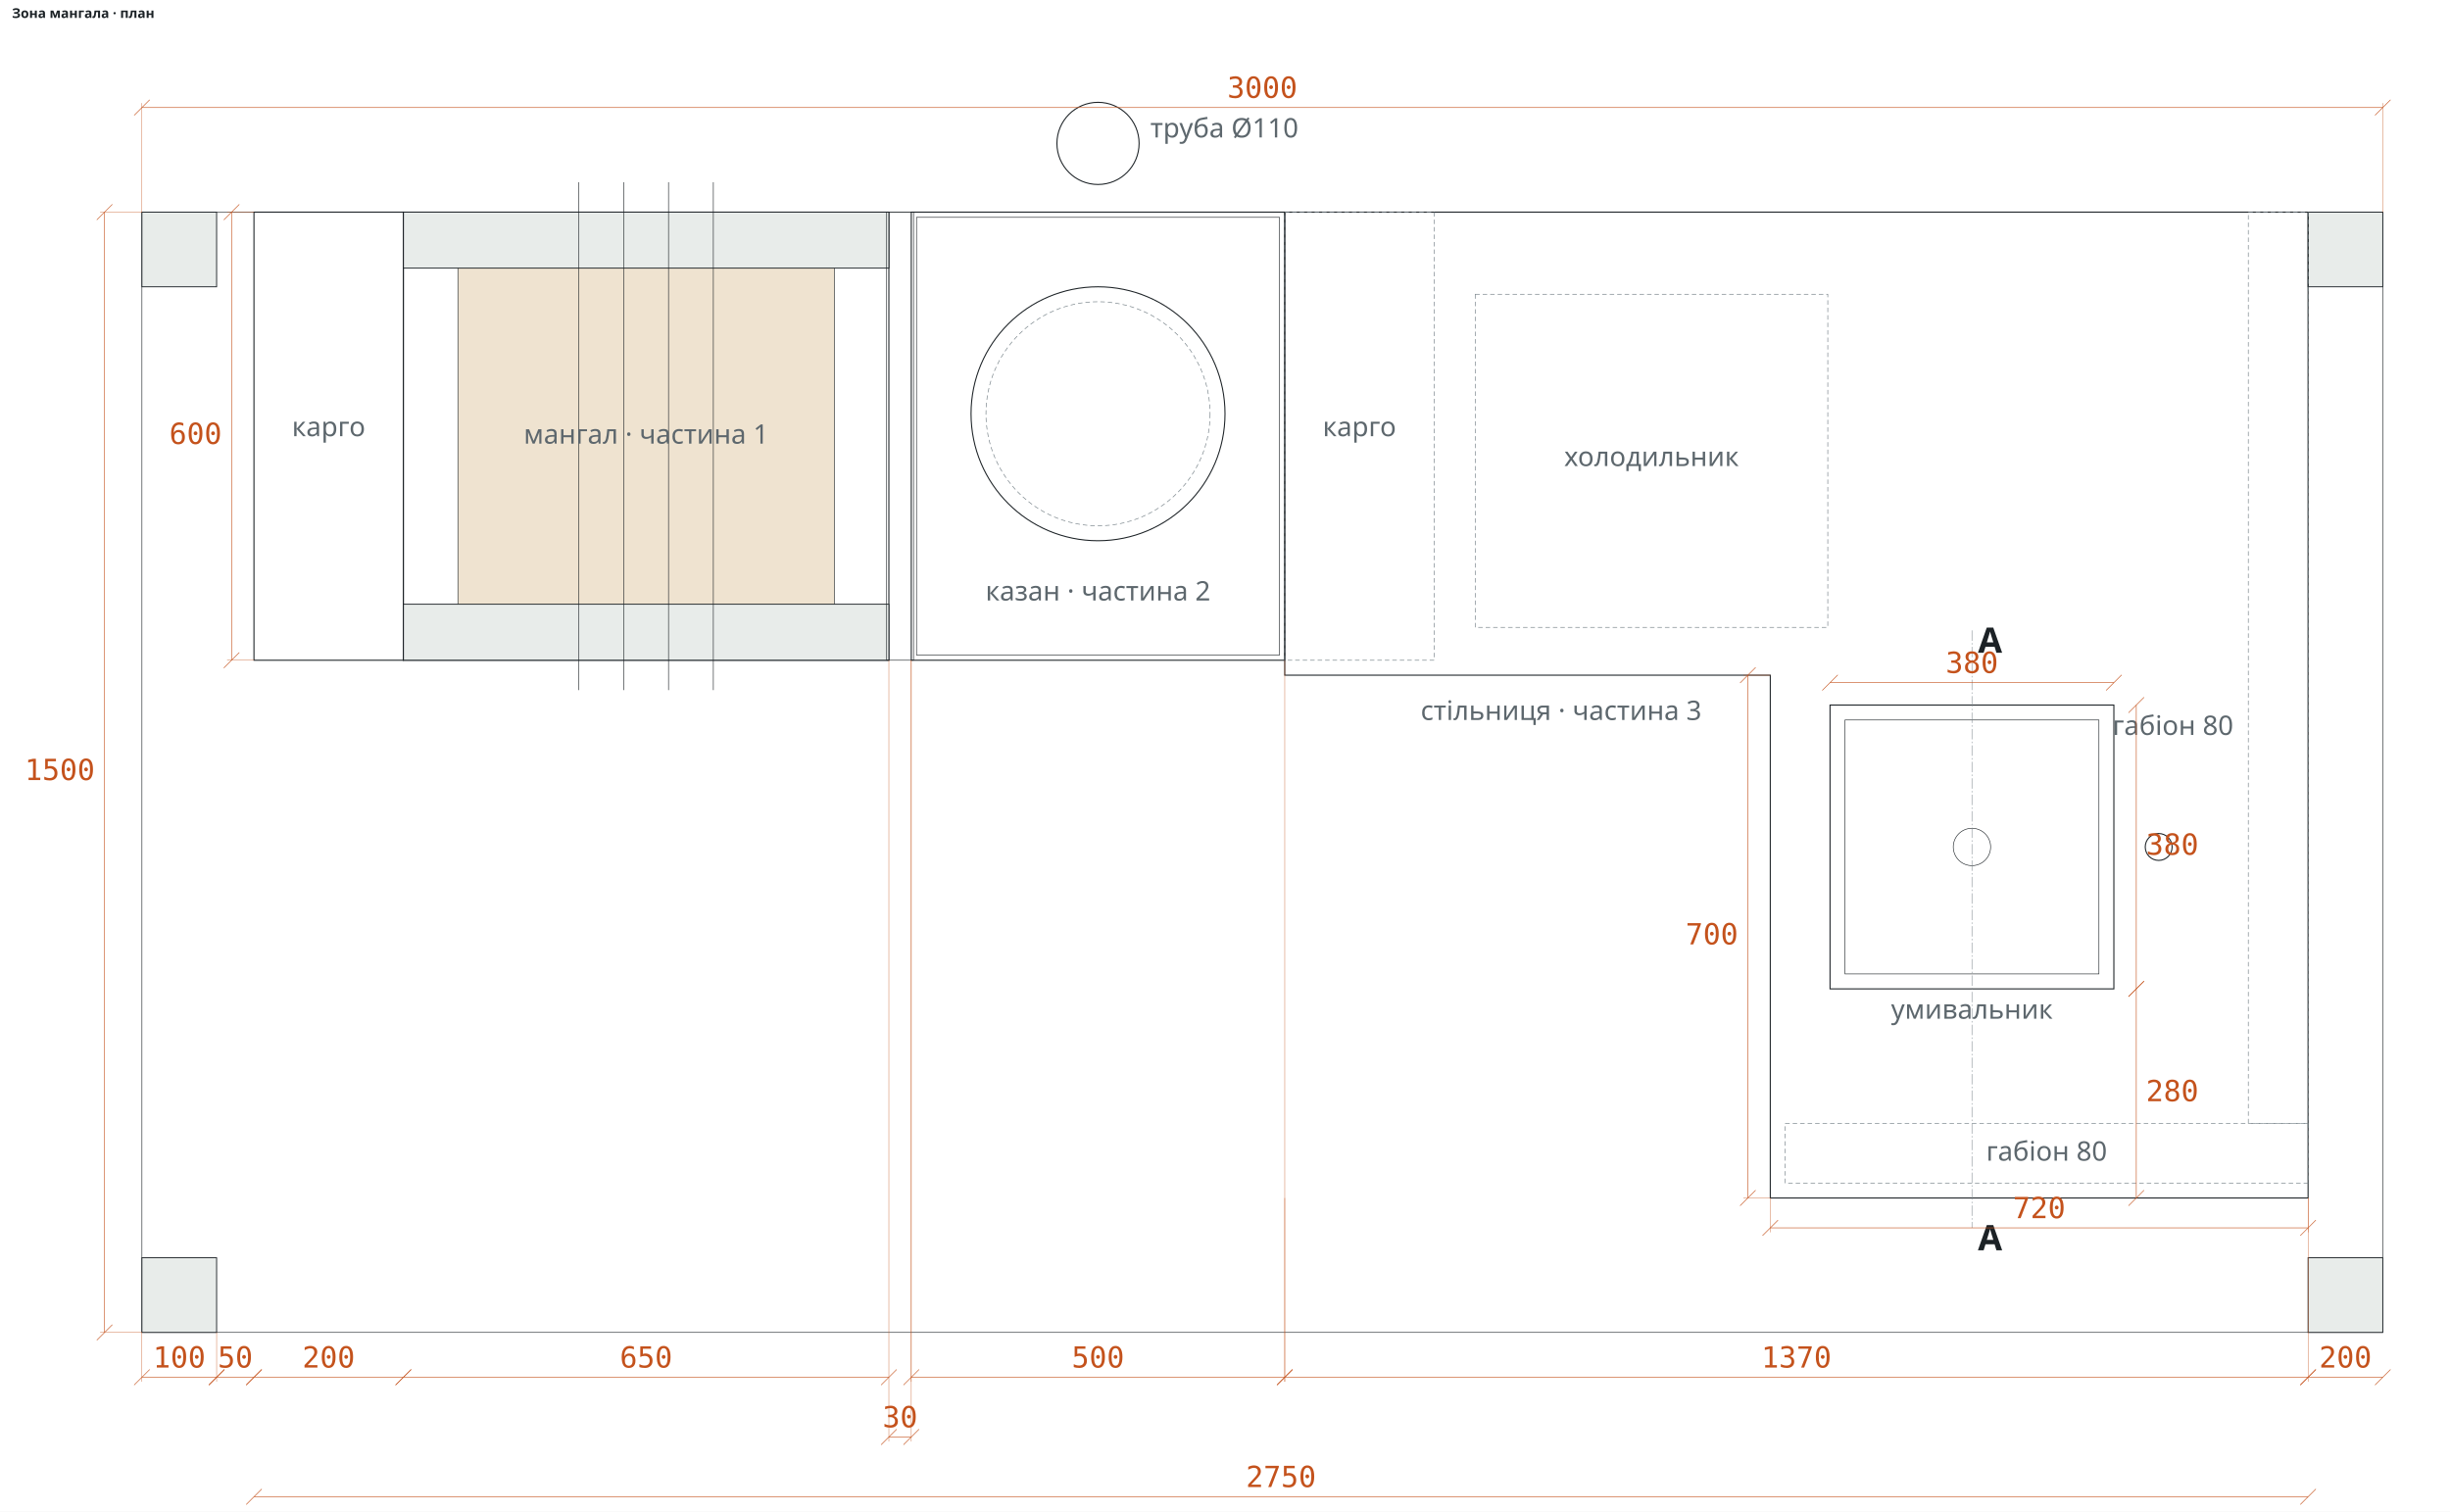
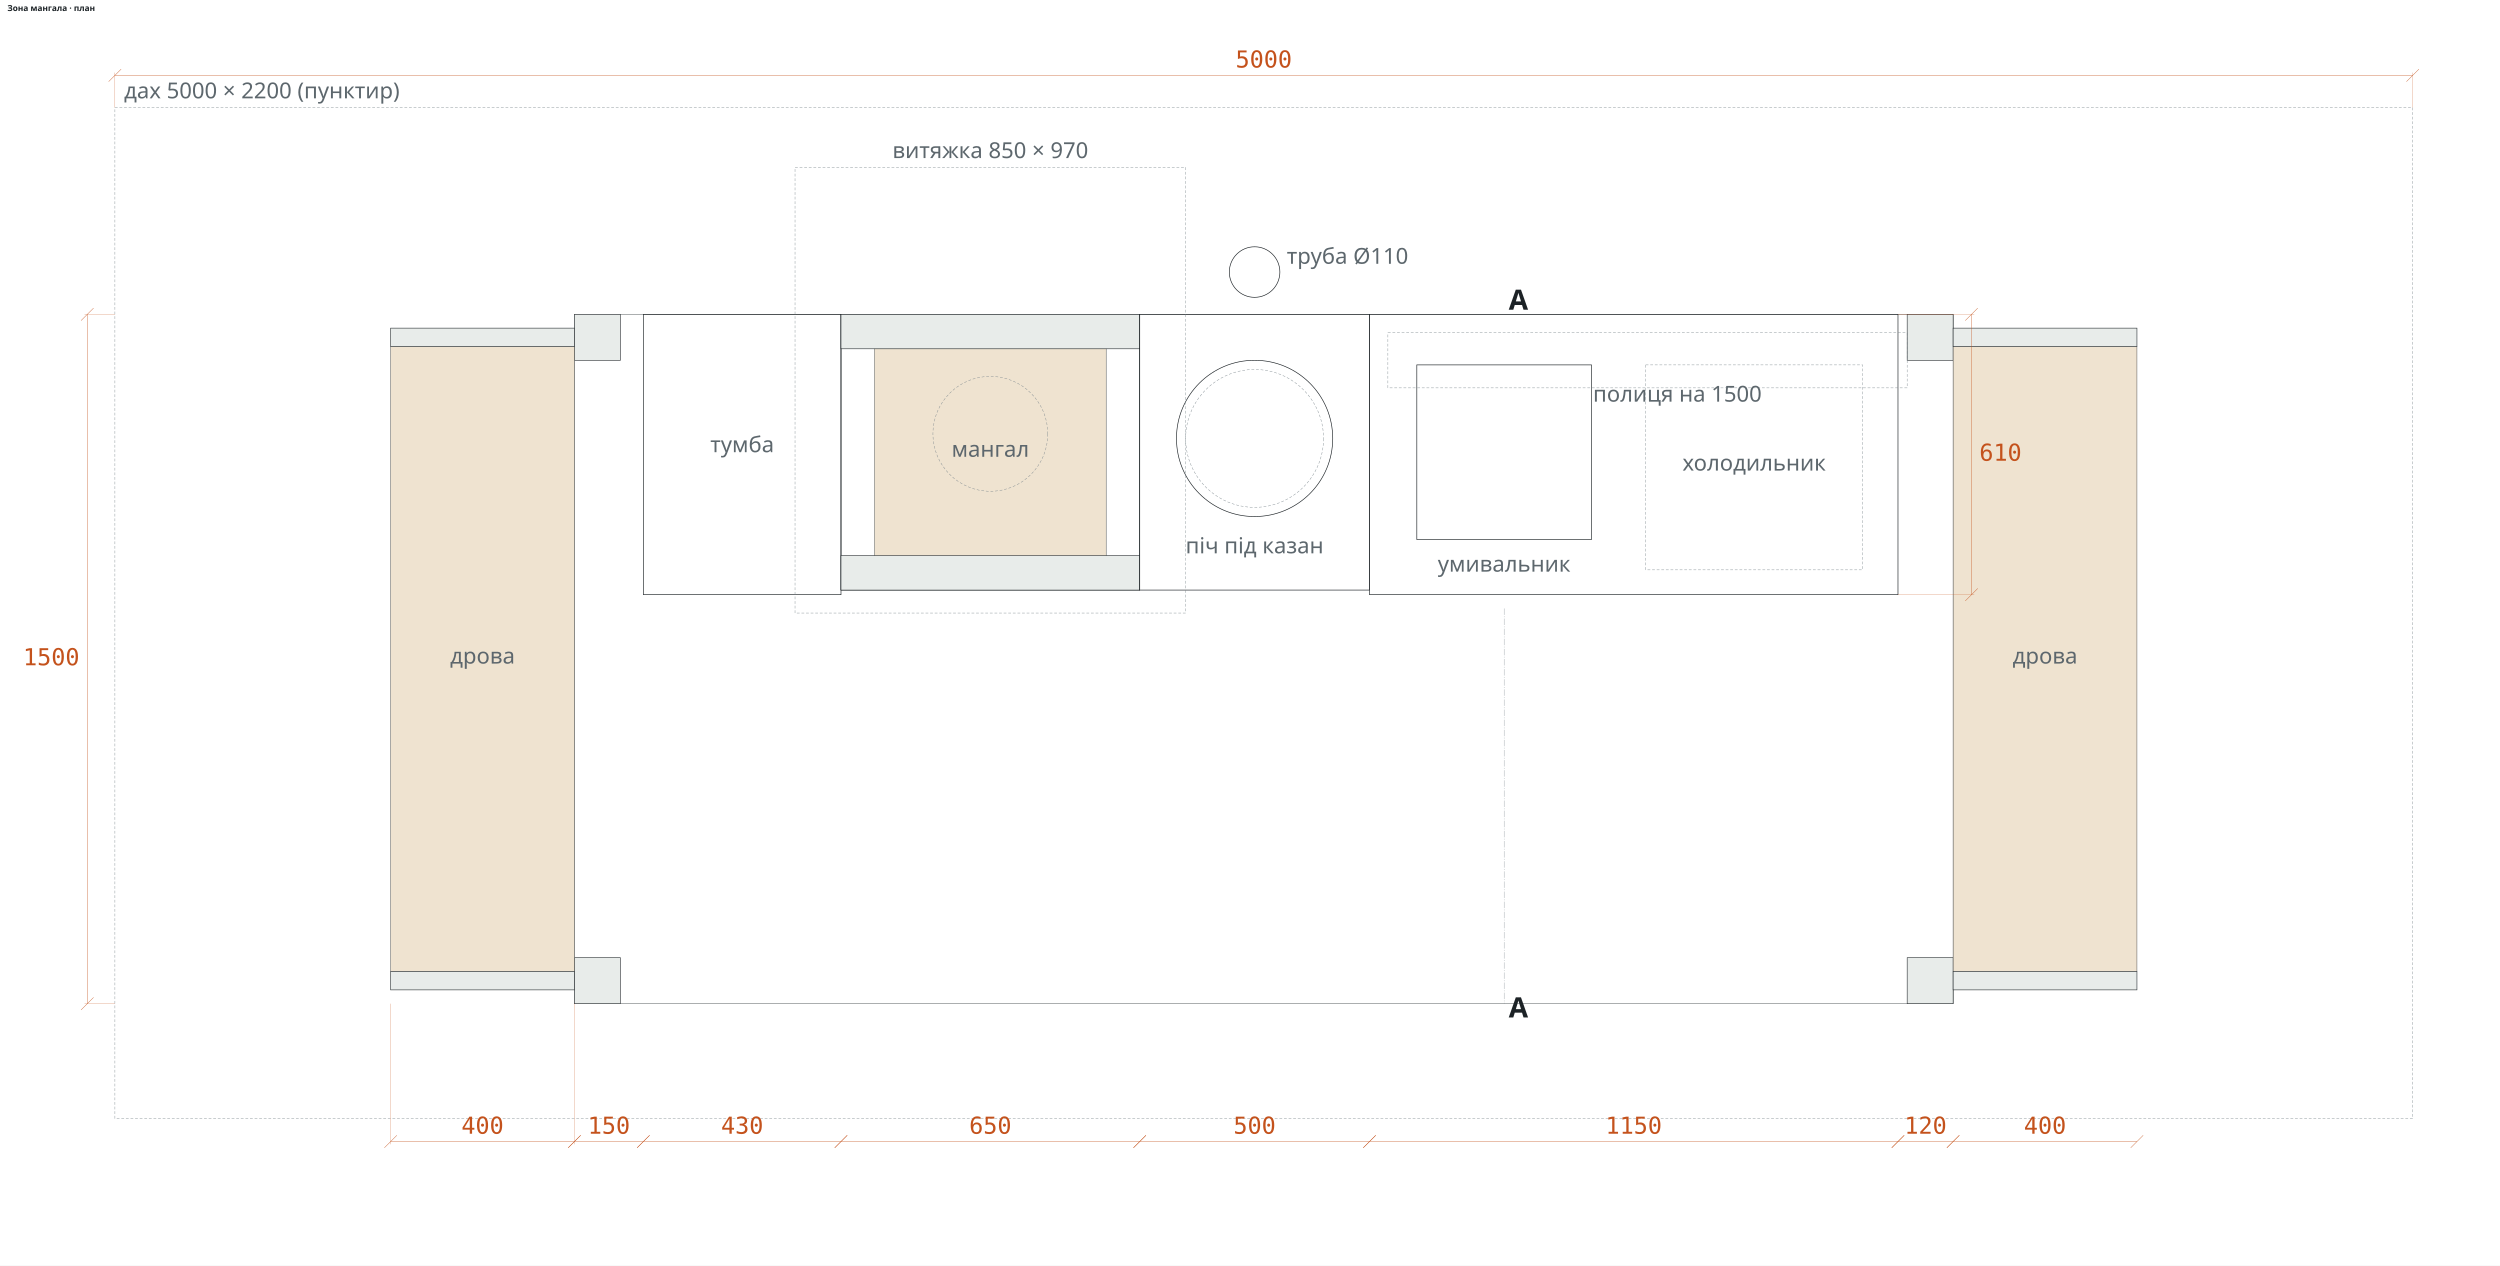
- <svg xmlns="http://www.w3.org/2000/svg" viewBox="0 0 3280 2024" width="3280" height="2024">
+ <svg xmlns="http://www.w3.org/2000/svg" viewBox="0 0 5440 2754" width="5440" height="2754">
  <style>.ol{fill:none;stroke:#1c2226;stroke-width:1.4}.thin{stroke-width:.8}.hid{fill:none;stroke:#7b868c;stroke-width:.9;stroke-dasharray:6 4}.cl{stroke:#7b868c;stroke-width:.7;stroke-dasharray:14 3 2 3}.brick{fill:#efe3d0;stroke:none}.stone{fill:#e3e1dc;stroke:#7b868c;stroke-width:.6}.fill{fill:#e8ecea;stroke:#1c2226;stroke-width:1.2}.dim{stroke:#c4521c;stroke-width:.8}.ext{stroke:#c4521c;stroke-width:.5}.lead{stroke:#5d676d;stroke-width:.7}.dt{fill:#c4521c;font:500 15px "IBM Plex Mono",Consolas,monospace}.note{fill:#5d676d;font:14px "IBM Plex Sans",Segoe UI,sans-serif}.lt{fill:#1c2226;font:13px "IBM Plex Sans",Segoe UI,sans-serif}.bub{fill:#fff;stroke:#1c2226;stroke-width:1}.bt{fill:#1c2226;font:600 13px "IBM Plex Mono",Consolas,monospace}.ttl{fill:#1c2226;font:600 18px "IBM Plex Sans",Segoe UI,sans-serif}</style>
  <rect width="100%" height="100%" fill="#ffffff" />
  <text class="ttl" x="16" y="24">Зона мангала · план</text>
  <g transform="translate(0 34)">
-     <rect class="ol thin" x="190.0" y="250.0" width="3000.0" height="1500.0" />
-     <rect class="fill" x="190.0" y="250.0" width="100.0" height="100.0" />
-     <rect class="fill" x="3090.0" y="250.0" width="100.0" height="100.0" />
-     <rect class="fill" x="190.0" y="1650.0" width="100.0" height="100.0" />
-     <rect class="fill" x="3090.0" y="1650.0" width="100.0" height="100.0" />
-     <rect class="ol" x="540.0" y="250.0" width="650.0" height="600.0" />
-     <rect class="brick" x="613.0" y="323.0" width="504.0" height="454.0" />
-     <rect class="ol thin" x="613.0" y="323.0" width="504.0" height="454.0" />
-     <rect class="fill" x="540.0" y="250.0" width="650.0" height="75.0" />
-     <rect class="fill" x="540.0" y="775.0" width="650.0" height="75.0" />
-     <line class="ol thin" x1="775.0" y1="210.0" x2="775.0" y2="890.0" />
-     <line class="ol thin" x1="835.0" y1="210.0" x2="835.0" y2="890.0" />
-     <line class="ol thin" x1="895.0" y1="210.0" x2="895.0" y2="890.0" />
-     <line class="ol thin" x1="955.0" y1="210.0" x2="955.0" y2="890.0" />
-     <text class="note" x="865.0" y="560.0" text-anchor="middle" style="font-size:36px">мангал · частина 1</text>
-     <rect class="ol" x="340.0" y="250.0" width="200.0" height="600.0" />
-     <text class="note" x="440.0" y="550.0" text-anchor="middle" style="font-size:36px">карго</text>
-     <rect class="ol thin" x="1187.0" y="250.0" width="36.0" height="600.0" />
-     <rect class="ol" x="1220.0" y="250.0" width="500.0" height="600.0" />
-     <rect class="ol thin" x="1227.0" y="257.0" width="486.0" height="586.0" />
-     <circle class="ol" cx="1470.0" cy="520.0" r="170" />
-     <circle class="hid" cx="1470.0" cy="520.0" r="150" />
-     <circle class="ol" cx="1470.0" cy="158.0" r="55" />
-     <text class="note" x="1540.0" y="150.0" text-anchor="start" style="font-size:36px">труба Ø110</text>
-     <text class="note" x="1470.0" y="770.0" text-anchor="middle" style="font-size:36px">казан · частина 2</text>
-     <polygon class="ol" points="1720.0,250.0 3090.0,250.0 3090.0,1570.0 2370.0,1570.0 2370.0,870.0 1720.0,870.0" />
-     <rect class="hid" x="1720.0" y="250.0" width="200.0" height="600.0" />
-     <text class="note" x="1820.0" y="550.0" text-anchor="middle" style="font-size:36px">карго</text>
-     <rect class="hid" x="2390.0" y="1470.0" width="700.0" height="80.0" />
-     <text class="note" x="2740.0" y="1520.0" text-anchor="middle" style="font-size:36px">габіон 80</text>
-     <rect class="hid" x="3010.0" y="250.0" width="80.0" height="1220.0" />
-     <text class="note" x="2990.0" y="950.0" text-anchor="end" style="font-size:36px">габіон 80</text>
-     <rect class="hid" x="1975.0" y="360.0" width="472.0" height="446.0" />
-     <text class="note" x="2211.0" y="590.0" text-anchor="middle" style="font-size:36px">холодильник</text>
-     <rect class="ol" x="2450.0" y="910.0" width="380.0" height="380.0" />
-     <rect class="ol thin" x="2470.0" y="930.0" width="340.0" height="340.0" />
-     <circle class="ol thin" cx="2640.0" cy="1100.0" r="25" />
-     <circle class="ol" cx="2890.0" cy="1100.0" r="18" />
-     <text class="note" x="2640.0" y="1330.0" text-anchor="middle" style="font-size:36px">умивальник</text>
-     <text class="note" x="2090.0" y="930.0" text-anchor="middle" style="font-size:36px">стільниця · частина 3</text>
-     <line class="cl" x1="2640.0" y1="810.0" x2="2640.0" y2="1610.0" />
-     <text class="ttl" x="2648.0" y="1640.0" text-anchor="start" style="font-size:47px">А</text>
-     <text class="ttl" x="2648.0" y="840.0" text-anchor="start" style="font-size:47px">А</text>
-     <line class="ext" x1="190.0" y1="250.0" x2="190.0" y2="104.0" />
-     <line class="ext" x1="3190.0" y1="250.0" x2="3190.0" y2="104.0" />
-     <line class="dim" x1="190.0" y1="110.0" x2="3190.0" y2="110.0" />
-     <line class="dim" x1="179.6" y1="120.4" x2="200.4" y2="99.6" />
-     <line class="dim" x1="3179.6" y1="120.4" x2="3200.4" y2="99.6" />
-     <text class="dt" x="1690.0" y="97.0" text-anchor="middle" style="font-size:39px">3000</text>
-     <line class="ext" x1="190.0" y1="1750.0" x2="190.0" y2="1816.0" />
-     <line class="ext" x1="290.0" y1="1750.0" x2="290.0" y2="1816.0" />
-     <line class="dim" x1="190.0" y1="1810.0" x2="290.0" y2="1810.0" />
-     <line class="dim" x1="179.6" y1="1820.4" x2="200.4" y2="1799.6" />
-     <line class="dim" x1="279.6" y1="1820.4" x2="300.4" y2="1799.6" />
-     <text class="dt" x="240.0" y="1797.0" text-anchor="middle" style="font-size:39px">100</text>
-     <line class="dim" x1="290.0" y1="1810.0" x2="340.0" y2="1810.0" />
-     <line class="dim" x1="279.6" y1="1820.4" x2="300.4" y2="1799.6" />
-     <line class="dim" x1="329.6" y1="1820.4" x2="350.4" y2="1799.6" />
-     <text class="dt" x="315.0" y="1797.0" text-anchor="middle" style="font-size:39px">50</text>
-     <line class="dim" x1="340.0" y1="1810.0" x2="540.0" y2="1810.0" />
-     <line class="dim" x1="329.6" y1="1820.4" x2="350.4" y2="1799.6" />
-     <line class="dim" x1="529.6" y1="1820.4" x2="550.4" y2="1799.6" />
-     <text class="dt" x="440.0" y="1797.0" text-anchor="middle" style="font-size:39px">200</text>
-     <line class="dim" x1="540.0" y1="1810.0" x2="1190.0" y2="1810.0" />
-     <line class="dim" x1="529.6" y1="1820.4" x2="550.4" y2="1799.6" />
-     <line class="dim" x1="1179.6" y1="1820.4" x2="1200.4" y2="1799.6" />
-     <text class="dt" x="865.0" y="1797.0" text-anchor="middle" style="font-size:39px">650</text>
-     <line class="ext" x1="1190.0" y1="850.0" x2="1190.0" y2="1896.0" />
-     <line class="ext" x1="1220.0" y1="850.0" x2="1220.0" y2="1896.0" />
-     <line class="dim" x1="1190.0" y1="1890.0" x2="1220.0" y2="1890.0" />
-     <line class="dim" x1="1179.6" y1="1900.4" x2="1200.4" y2="1879.6" />
-     <line class="dim" x1="1209.6" y1="1900.4" x2="1230.4" y2="1879.6" />
-     <text class="dt" x="1205.0" y="1877.0" text-anchor="middle" style="font-size:39px">30</text>
-     <line class="ext" x1="1220.0" y1="850.0" x2="1220.0" y2="1816.0" />
-     <line class="ext" x1="1720.0" y1="850.0" x2="1720.0" y2="1816.0" />
-     <line class="dim" x1="1220.0" y1="1810.0" x2="1720.0" y2="1810.0" />
-     <line class="dim" x1="1209.6" y1="1820.4" x2="1230.4" y2="1799.6" />
-     <line class="dim" x1="1709.6" y1="1820.4" x2="1730.4" y2="1799.6" />
-     <text class="dt" x="1470.0" y="1797.0" text-anchor="middle" style="font-size:39px">500</text>
-     <line class="ext" x1="1720.0" y1="1570.0" x2="1720.0" y2="1816.0" />
-     <line class="ext" x1="3090.0" y1="1570.0" x2="3090.0" y2="1816.0" />
-     <line class="dim" x1="1720.0" y1="1810.0" x2="3090.0" y2="1810.0" />
-     <line class="dim" x1="1709.6" y1="1820.4" x2="1730.4" y2="1799.6" />
-     <line class="dim" x1="3079.6" y1="1820.4" x2="3100.4" y2="1799.6" />
-     <text class="dt" x="2405.0" y="1797.0" text-anchor="middle" style="font-size:39px">1370</text>
-     <line class="dim" x1="3090.0" y1="1810.0" x2="3190.0" y2="1810.0" />
-     <line class="dim" x1="3079.6" y1="1820.4" x2="3100.4" y2="1799.6" />
-     <line class="dim" x1="3179.6" y1="1820.4" x2="3200.4" y2="1799.6" />
-     <text class="dt" x="3140.0" y="1797.0" text-anchor="middle" style="font-size:39px">200</text>
-     <line class="dim" x1="340.0" y1="1970.0" x2="3090.0" y2="1970.0" />
-     <line class="dim" x1="329.6" y1="1980.4" x2="350.4" y2="1959.6" />
-     <line class="dim" x1="3079.6" y1="1980.4" x2="3100.4" y2="1959.6" />
-     <text class="dt" x="1715.0" y="1957.0" text-anchor="middle" style="font-size:39px">2750</text>
-     <line class="ext" x1="190.0" y1="250.0" x2="134.0" y2="250.0" />
-     <line class="ext" x1="190.0" y1="1750.0" x2="134.0" y2="1750.0" />
-     <line class="dim" x1="140.0" y1="250.0" x2="140.0" y2="1750.0" />
-     <line class="dim" x1="129.6" y1="260.4" x2="150.4" y2="239.6" />
-     <line class="dim" x1="129.6" y1="1760.4" x2="150.4" y2="1739.6" />
-     <text class="dt" x="127.0" y="1010.4" text-anchor="end" style="font-size:39px">1500</text>
-     <line class="ext" x1="340.0" y1="250.0" x2="304.0" y2="250.0" />
-     <line class="ext" x1="340.0" y1="850.0" x2="304.0" y2="850.0" />
-     <line class="dim" x1="310.0" y1="250.0" x2="310.0" y2="850.0" />
-     <line class="dim" x1="299.6" y1="260.4" x2="320.4" y2="239.6" />
-     <line class="dim" x1="299.6" y1="860.4" x2="320.4" y2="839.6" />
-     <text class="dt" x="297.0" y="560.4" text-anchor="end" style="font-size:39px">600</text>
-     <line class="ext" x1="2370.0" y1="870.0" x2="2334.0" y2="870.0" />
-     <line class="ext" x1="2370.0" y1="1570.0" x2="2334.0" y2="1570.0" />
-     <line class="dim" x1="2340.0" y1="870.0" x2="2340.0" y2="1570.0" />
-     <line class="dim" x1="2329.6" y1="880.4" x2="2350.4" y2="859.6" />
-     <line class="dim" x1="2329.6" y1="1580.4" x2="2350.4" y2="1559.6" />
-     <text class="dt" x="2327.0" y="1230.4" text-anchor="end" style="font-size:39px">700</text>
-     <line class="ext" x1="2370.0" y1="1570.0" x2="2370.0" y2="1616.0" />
-     <line class="ext" x1="3090.0" y1="1570.0" x2="3090.0" y2="1616.0" />
-     <line class="dim" x1="2370.0" y1="1610.0" x2="3090.0" y2="1610.0" />
-     <line class="dim" x1="2359.6" y1="1620.4" x2="2380.4" y2="1599.6" />
-     <line class="dim" x1="3079.6" y1="1620.4" x2="3100.4" y2="1599.6" />
-     <text class="dt" x="2730.0" y="1597.0" text-anchor="middle" style="font-size:39px">720</text>
-     <line class="dim" x1="2450.0" y1="880.0" x2="2830.0" y2="880.0" />
-     <line class="dim" x1="2439.6" y1="890.4" x2="2460.4" y2="869.6" />
-     <line class="dim" x1="2819.6" y1="890.4" x2="2840.4" y2="869.6" />
-     <text class="dt" x="2640.0" y="867.0" text-anchor="middle" style="font-size:39px">380</text>
-     <line class="dim" x1="2860.0" y1="910.0" x2="2860.0" y2="1290.0" />
-     <line class="dim" x1="2849.6" y1="920.4" x2="2870.4" y2="899.6" />
-     <line class="dim" x1="2849.6" y1="1300.4" x2="2870.4" y2="1279.6" />
-     <text class="dt" x="2873.0" y="1110.4" text-anchor="start" style="font-size:39px">380</text>
-     <line class="dim" x1="2860.0" y1="1290.0" x2="2860.0" y2="1570.0" />
-     <line class="dim" x1="2849.6" y1="1300.4" x2="2870.4" y2="1279.6" />
-     <line class="dim" x1="2849.6" y1="1580.4" x2="2870.4" y2="1559.6" />
-     <text class="dt" x="2873.0" y="1440.4" text-anchor="start" style="font-size:39px">280</text>
+     <rect class="hid" x="250.0" y="200.0" width="5000.0" height="2200.0" />
+     <text class="note" x="270.0" y="180.0" text-anchor="start" style="font-size:48px">дах 5000 × 2200 (пунктир)</text>
+     <rect class="ol thin" x="1250.0" y="650.0" width="3000.0" height="1500.0" />
+     <rect class="fill" x="1250.0" y="650.0" width="100.0" height="100.0" />
+     <rect class="fill" x="4150.0" y="650.0" width="100.0" height="100.0" />
+     <rect class="fill" x="1250.0" y="2050.0" width="100.0" height="100.0" />
+     <rect class="fill" x="4150.0" y="2050.0" width="100.0" height="100.0" />
+     <rect class="brick" x="850.0" y="720.0" width="400.0" height="1360.0" />
+     <rect class="ol thin" x="850.0" y="720.0" width="400.0" height="1360.0" />
+     <rect class="fill" x="850.0" y="680.0" width="400.0" height="40.0" />
+     <rect class="fill" x="850.0" y="2080.0" width="400.0" height="40.0" />
+     <text class="note" x="1050.0" y="1410.0" text-anchor="middle" style="font-size:48px">дрова</text>
+     <rect class="brick" x="4250.0" y="720.0" width="400.0" height="1360.0" />
+     <rect class="ol thin" x="4250.0" y="720.0" width="400.0" height="1360.0" />
+     <rect class="fill" x="4250.0" y="680.0" width="400.0" height="40.0" />
+     <rect class="fill" x="4250.0" y="2080.0" width="400.0" height="40.0" />
+     <text class="note" x="4450.0" y="1410.0" text-anchor="middle" style="font-size:48px">дрова</text>
+     <rect class="ol" x="1400.0" y="650.0" width="430.0" height="610.0" />
+     <text class="note" x="1615.0" y="950.0" text-anchor="middle" style="font-size:48px">тумба</text>
+     <rect class="ol" x="1830.0" y="650.0" width="650.0" height="600.0" />
+     <rect class="brick" x="1903.0" y="723.0" width="504.0" height="454.0" />
+     <rect class="ol thin" x="1903.0" y="723.0" width="504.0" height="454.0" />
+     <rect class="fill" x="1830.0" y="650.0" width="650.0" height="75.0" />
+     <rect class="fill" x="1830.0" y="1175.0" width="650.0" height="75.0" />
+     <text class="note" x="2155.0" y="960.0" text-anchor="middle" style="font-size:48px">мангал</text>
+     <rect class="ol" x="2480.0" y="650.0" width="500.0" height="600.0" />
+     <circle class="ol" cx="2730.0" cy="920.0" r="170" />
+     <circle class="hid" cx="2730.0" cy="920.0" r="150" />
+     <circle class="ol" cx="2730.0" cy="558.0" r="55" />
+     <text class="note" x="2800.0" y="540.0" text-anchor="start" style="font-size:48px">труба Ø110</text>
+     <text class="note" x="2730.0" y="1170.0" text-anchor="middle" style="font-size:48px">піч під казан</text>
+     <rect class="ol" x="2980.0" y="650.0" width="1150.0" height="610.0" />
+     <rect class="ol" x="3083.0" y="760.0" width="380.0" height="380.0" />
+     <text class="note" x="3273.0" y="1210.0" text-anchor="middle" style="font-size:48px">умивальник</text>
+     <rect class="hid" x="3581.0" y="760.0" width="472.0" height="446.0" />
+     <text class="note" x="3817.0" y="990.0" text-anchor="middle" style="font-size:48px">холодильник</text>
+     <rect class="hid" x="1730.0" y="330.0" width="850.0" height="970.0" />
+     <circle class="hid" cx="2155.0" cy="910.0" r="125" />
+     <text class="note" x="2155.0" y="310.0" text-anchor="middle" style="font-size:48px">витяжка 850 × 970</text>
+     <rect class="hid" x="3020.0" y="690.0" width="1130.0" height="120.0" />
+     <text class="note" x="3650.0" y="840.0" text-anchor="middle" style="font-size:48px">полиця на 1500</text>
+     <line class="cl" x1="3273.0" y1="1290.0" x2="3273.0" y2="2150.0" />
+     <text class="ttl" x="3283.0" y="2180.0" text-anchor="start" style="font-size:61px">А</text>
+     <text class="ttl" x="3283.0" y="640.0" text-anchor="start" style="font-size:61px">А</text>
+     <line class="ext" x1="250.0" y1="200.0" x2="250.0" y2="124.0" />
+     <line class="ext" x1="5250.0" y1="200.0" x2="5250.0" y2="124.0" />
+     <line class="dim" x1="250.0" y1="130.0" x2="5250.0" y2="130.0" />
+     <line class="dim" x1="236.4" y1="143.6" x2="263.6" y2="116.4" />
+     <line class="dim" x1="5236.4" y1="143.6" x2="5263.6" y2="116.4" />
+     <text class="dt" x="2750.0" y="113.0" text-anchor="middle" style="font-size:51px">5000</text>
+     <line class="ext" x1="850.0" y1="2150.0" x2="850.0" y2="2456.0" />
+     <line class="ext" x1="1250.0" y1="2150.0" x2="1250.0" y2="2456.0" />
+     <line class="dim" x1="850.0" y1="2450.0" x2="1250.0" y2="2450.0" />
+     <line class="dim" x1="836.4" y1="2463.6" x2="863.6" y2="2436.4" />
+     <line class="dim" x1="1236.4" y1="2463.6" x2="1263.6" y2="2436.4" />
+     <text class="dt" x="1050.0" y="2433.0" text-anchor="middle" style="font-size:51px">400</text>
+     <line class="dim" x1="1250.0" y1="2450.0" x2="1400.0" y2="2450.0" />
+     <line class="dim" x1="1236.4" y1="2463.6" x2="1263.6" y2="2436.4" />
+     <line class="dim" x1="1386.4" y1="2463.6" x2="1413.6" y2="2436.4" />
+     <text class="dt" x="1325.0" y="2433.0" text-anchor="middle" style="font-size:51px">150</text>
+     <line class="dim" x1="1400.0" y1="2450.0" x2="1830.0" y2="2450.0" />
+     <line class="dim" x1="1386.4" y1="2463.6" x2="1413.6" y2="2436.4" />
+     <line class="dim" x1="1816.4" y1="2463.6" x2="1843.6" y2="2436.4" />
+     <text class="dt" x="1615.0" y="2433.0" text-anchor="middle" style="font-size:51px">430</text>
+     <line class="dim" x1="1830.0" y1="2450.0" x2="2480.0" y2="2450.0" />
+     <line class="dim" x1="1816.4" y1="2463.6" x2="1843.6" y2="2436.4" />
+     <line class="dim" x1="2466.4" y1="2463.6" x2="2493.6" y2="2436.4" />
+     <text class="dt" x="2155.0" y="2433.0" text-anchor="middle" style="font-size:51px">650</text>
+     <line class="dim" x1="2480.0" y1="2450.0" x2="2980.0" y2="2450.0" />
+     <line class="dim" x1="2466.4" y1="2463.6" x2="2493.6" y2="2436.4" />
+     <line class="dim" x1="2966.4" y1="2463.6" x2="2993.6" y2="2436.4" />
+     <text class="dt" x="2730.0" y="2433.0" text-anchor="middle" style="font-size:51px">500</text>
+     <line class="dim" x1="2980.0" y1="2450.0" x2="4130.0" y2="2450.0" />
+     <line class="dim" x1="2966.4" y1="2463.6" x2="2993.6" y2="2436.4" />
+     <line class="dim" x1="4116.4" y1="2463.6" x2="4143.6" y2="2436.4" />
+     <text class="dt" x="3555.0" y="2433.0" text-anchor="middle" style="font-size:51px">1150</text>
+     <line class="dim" x1="4130.0" y1="2450.0" x2="4250.0" y2="2450.0" />
+     <line class="dim" x1="4116.4" y1="2463.6" x2="4143.6" y2="2436.4" />
+     <line class="dim" x1="4236.4" y1="2463.6" x2="4263.6" y2="2436.4" />
+     <text class="dt" x="4190.0" y="2433.0" text-anchor="middle" style="font-size:51px">120</text>
+     <line class="dim" x1="4250.0" y1="2450.0" x2="4650.0" y2="2450.0" />
+     <line class="dim" x1="4236.4" y1="2463.6" x2="4263.6" y2="2436.4" />
+     <line class="dim" x1="4636.4" y1="2463.6" x2="4663.6" y2="2436.4" />
+     <text class="dt" x="4450.0" y="2433.0" text-anchor="middle" style="font-size:51px">400</text>
+     <line class="ext" x1="250.0" y1="650.0" x2="184.0" y2="650.0" />
+     <line class="ext" x1="250.0" y1="2150.0" x2="184.0" y2="2150.0" />
+     <line class="dim" x1="190.0" y1="650.0" x2="190.0" y2="2150.0" />
+     <line class="dim" x1="176.4" y1="663.6" x2="203.6" y2="636.4" />
+     <line class="dim" x1="176.4" y1="2163.6" x2="203.6" y2="2136.4" />
+     <text class="dt" x="173.0" y="1413.6" text-anchor="end" style="font-size:51px">1500</text>
+     <line class="ext" x1="4130.0" y1="650.0" x2="4296.0" y2="650.0" />
+     <line class="ext" x1="4130.0" y1="1260.0" x2="4296.0" y2="1260.0" />
+     <line class="dim" x1="4290.0" y1="650.0" x2="4290.0" y2="1260.0" />
+     <line class="dim" x1="4276.4" y1="663.6" x2="4303.6" y2="636.4" />
+     <line class="dim" x1="4276.4" y1="1273.6" x2="4303.6" y2="1246.4" />
+     <text class="dt" x="4307.0" y="968.6" text-anchor="start" style="font-size:51px">610</text>
  </g>
</svg>
